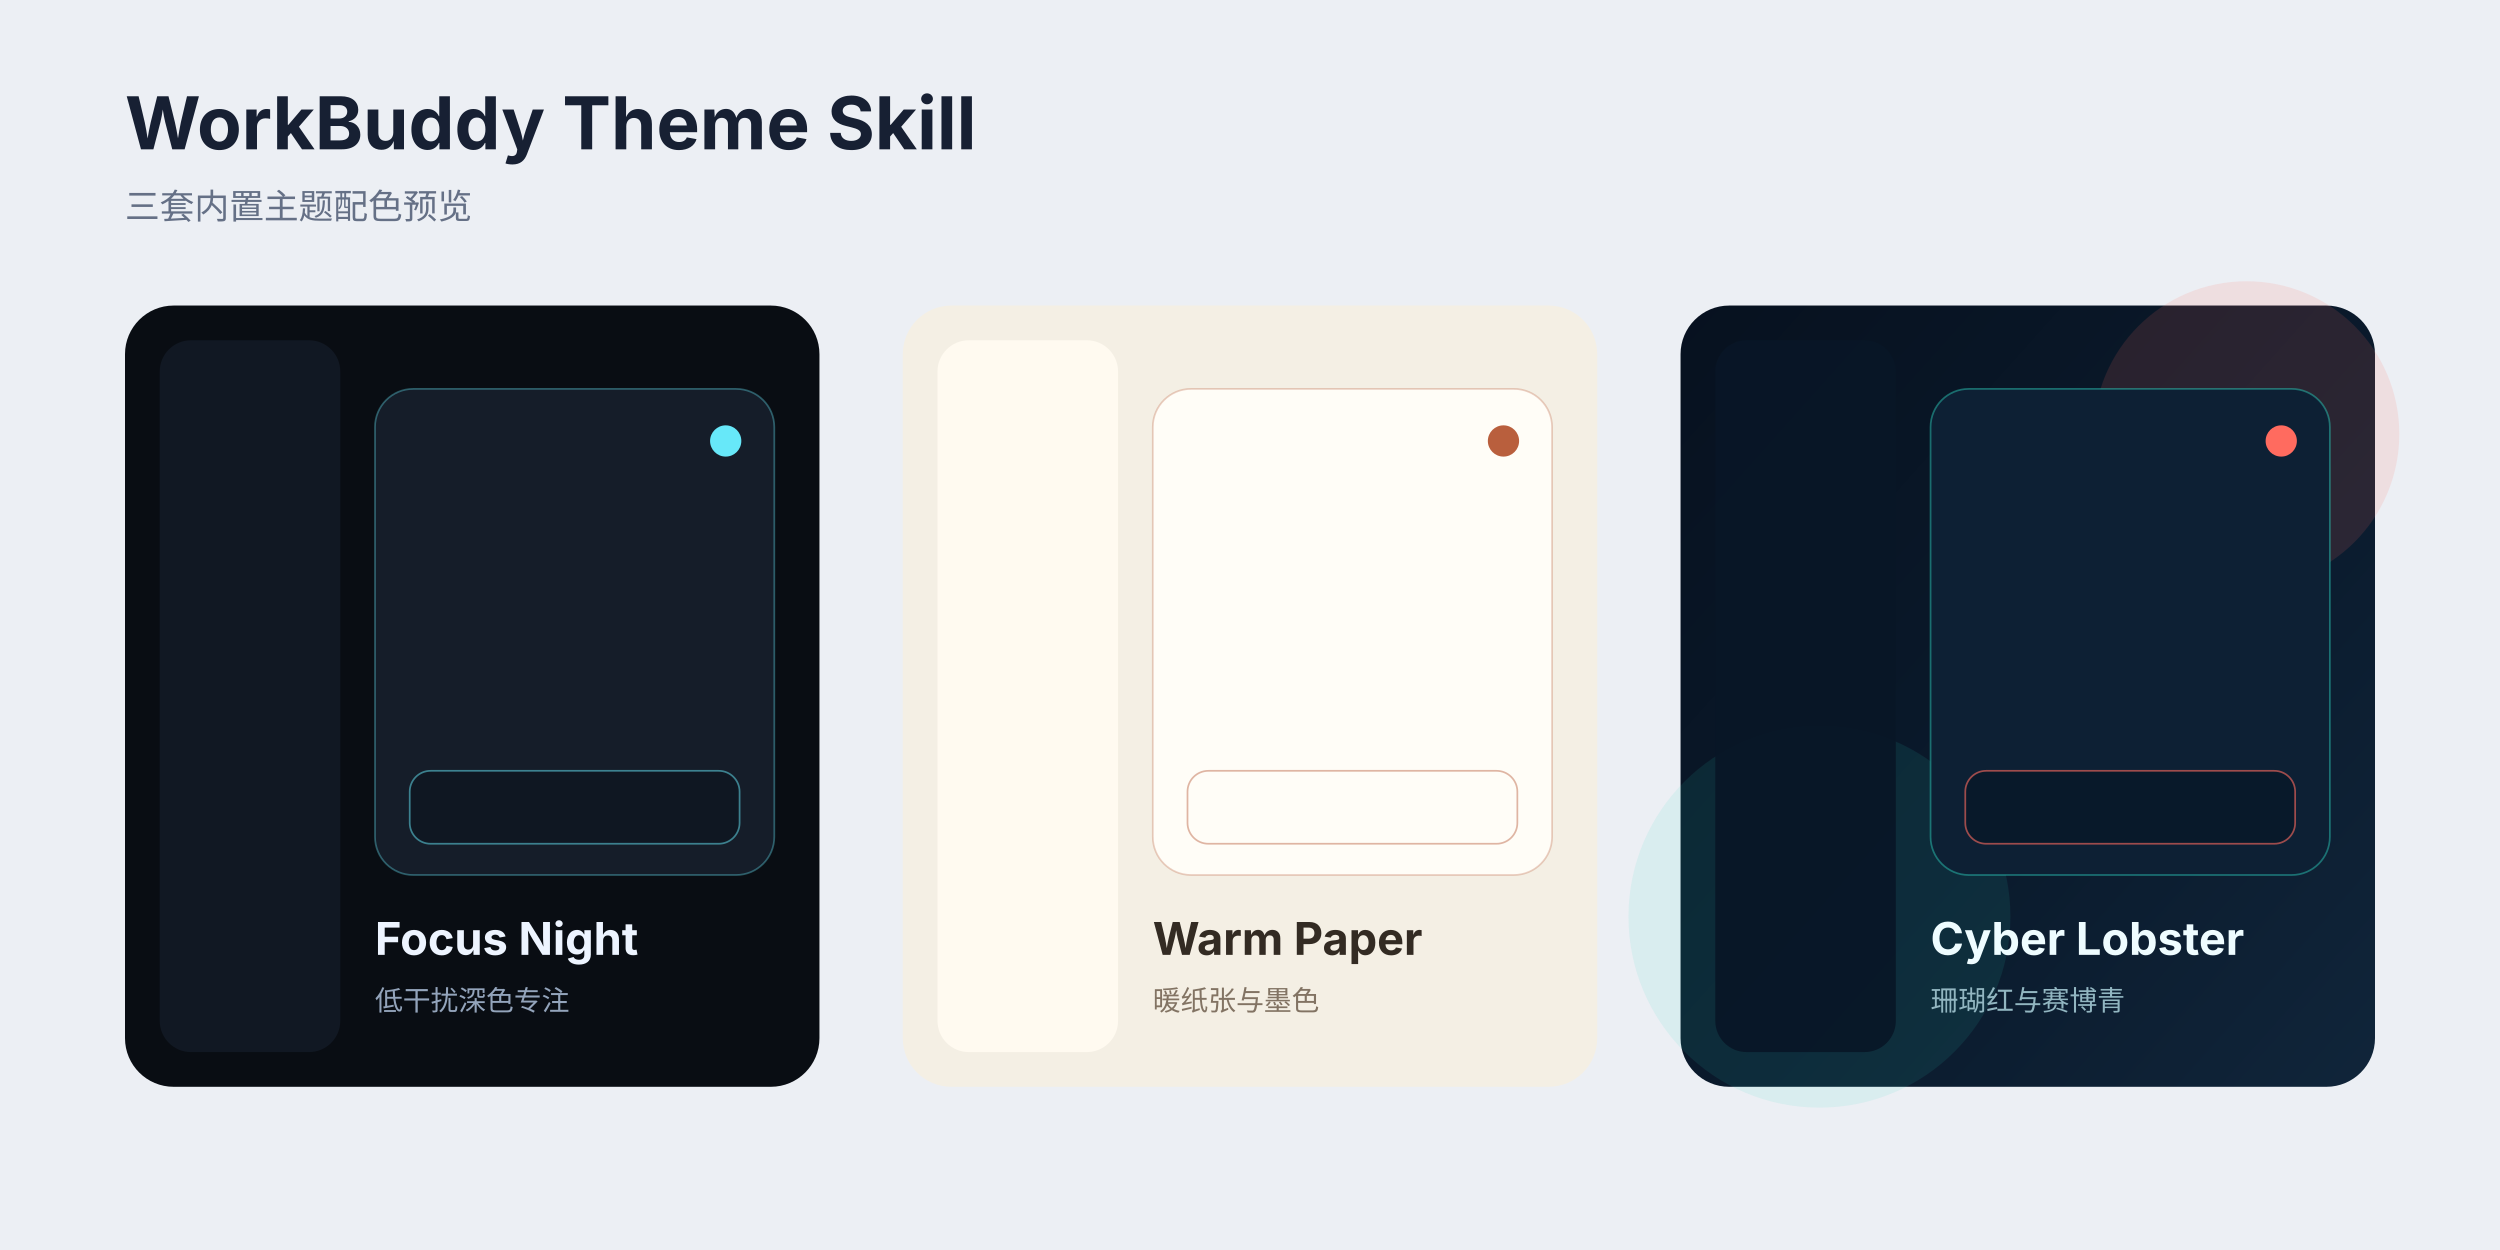
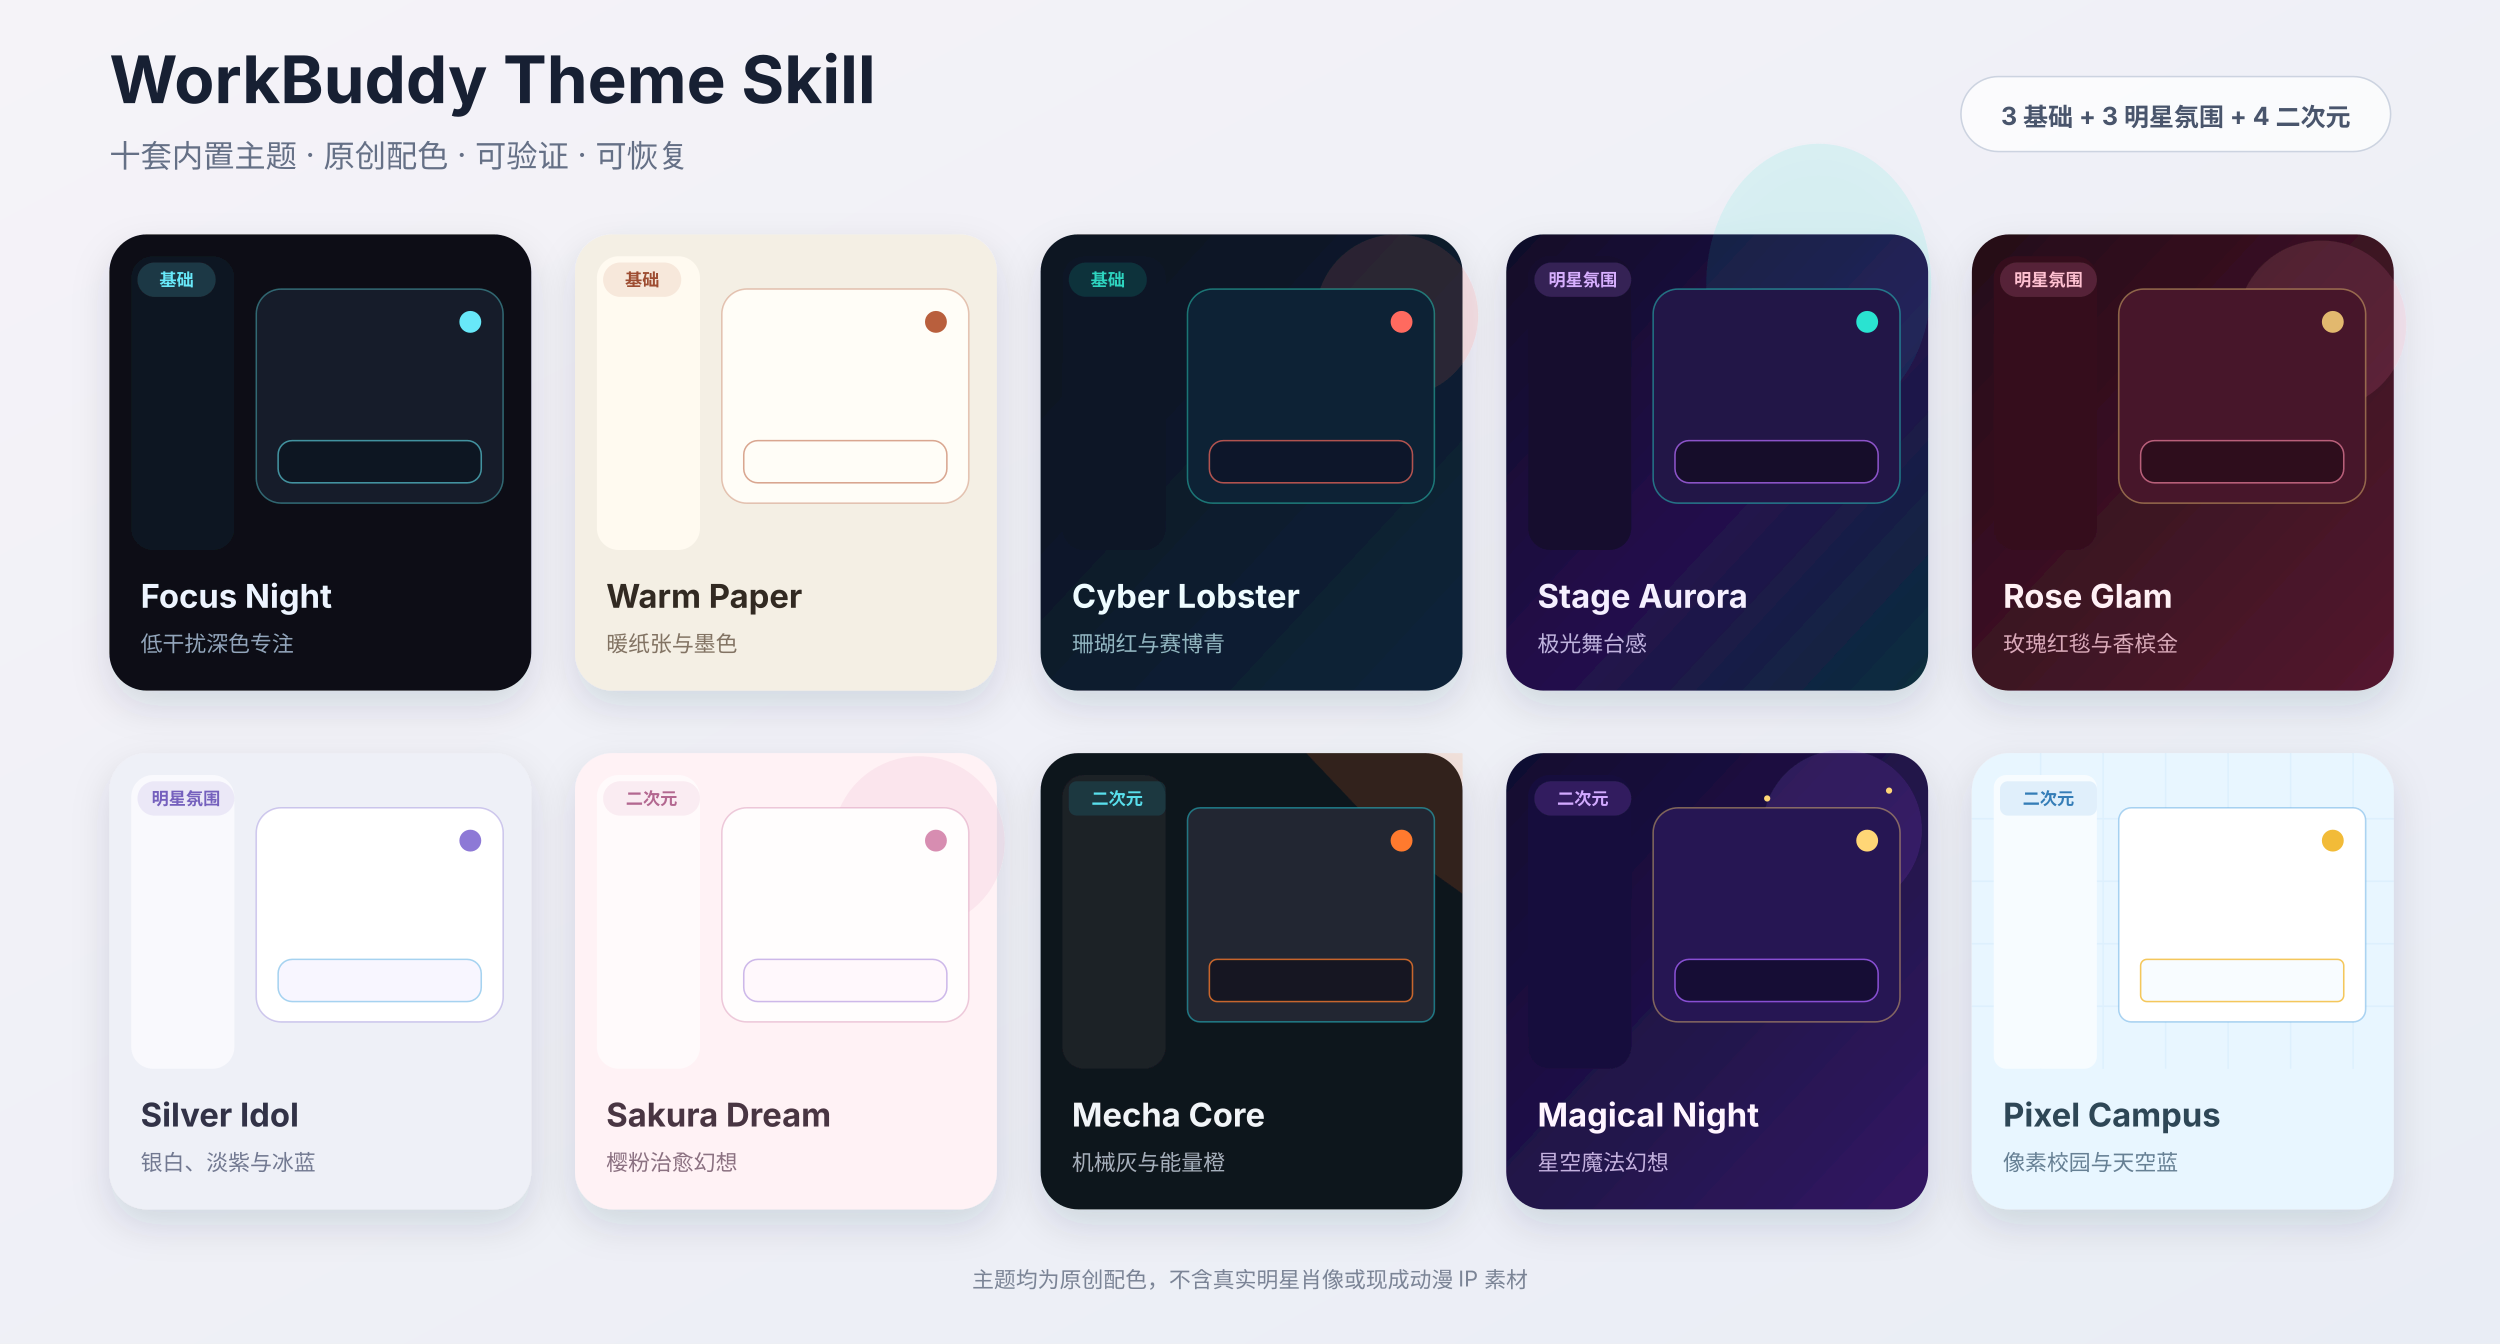
- <svg xmlns="http://www.w3.org/2000/svg" width="1440" height="720" viewBox="0 0 1440 720" role="img" aria-labelledby="title desc">
-   <rect width="1440" height="720" fill="#eceff4" />
-   <text x="72" y="86" font-family="-apple-system,BlinkMacSystemFont,'Segoe UI',sans-serif" font-size="42" font-weight="700" fill="#172033">WorkBuddy Theme Skill</text>
-   <text x="72" y="126" font-family="-apple-system,BlinkMacSystemFont,'Segoe UI',sans-serif" font-size="20" fill="#657086">三套内置主题配色预览</text>
-   <g transform="translate(72 176)">
-     <rect width="400" height="450" rx="28" fill="#090d13" />
-     <rect x="20" y="20" width="104" height="410" rx="18" fill="#111823" />
-     <rect x="144" y="48" width="230" height="280" rx="22" fill="#151d29" stroke="#67e8f9" stroke-opacity=".35" />
-     <rect x="164" y="268" width="190" height="42" rx="12" fill="#0f1722" stroke="#67e8f9" stroke-opacity=".5" />
-     <circle cx="346" cy="78" r="9" fill="#67e8f9" />
-     <text x="144" y="374" font-family="-apple-system,BlinkMacSystemFont,'Segoe UI',sans-serif" font-size="26" font-weight="700" fill="#edf4ff">Focus Night</text>
-     <text x="144" y="406" font-family="-apple-system,BlinkMacSystemFont,'Segoe UI',sans-serif" font-size="16" fill="#93a4bb">低干扰深色专注</text>
+ <svg xmlns="http://www.w3.org/2000/svg" width="1600" height="860" viewBox="0 0 1600 860" role="img" aria-labelledby="title desc">
+   <defs>
+     <linearGradient id="page" x1="0" x2="1" y1="0" y2="1">
+       <stop offset="0" stop-color="#f5f3f8" />
+       <stop offset="1" stop-color="#e9edf5" />
+     </linearGradient>
+     <linearGradient id="cyber" x1="0" x2="1" y1="0" y2="1">
+       <stop offset="0" stop-color="#07111f" />
+       <stop offset="1" stop-color="#10253a" />
+     </linearGradient>
+     <linearGradient id="aurora" x1="0" x2="1" y1="0" y2="1">
+       <stop offset="0" stop-color="#100c27" />
+       <stop offset=".56" stop-color="#24104c" />
+       <stop offset="1" stop-color="#082f3d" />
+     </linearGradient>
+     <linearGradient id="rose" x1="0" x2="1" y1="0" y2="1">
+       <stop offset="0" stop-color="#240c18" />
+       <stop offset="1" stop-color="#54182e" />
+     </linearGradient>
+     <linearGradient id="magic" x1="0" x2="1" y1="0" y2="1">
+       <stop offset="0" stop-color="#100d2f" />
+       <stop offset="1" stop-color="#321763" />
+     </linearGradient>
+     <filter id="shadow" x="-15%" y="-15%" width="130%" height="140%">
+       <feDropShadow dx="0" dy="10" stdDeviation="12" flood-color="#26334b" flood-opacity=".13" />
+     </filter>
+   </defs>
+   <rect width="1600" height="860" fill="url(#page)" />
+   <text x="70" y="66" font-family="-apple-system,BlinkMacSystemFont,'Segoe UI',sans-serif" font-size="42" font-weight="750" fill="#172033">WorkBuddy Theme Skill</text>
+   <text x="70" y="107" font-family="-apple-system,BlinkMacSystemFont,'Segoe UI',sans-serif" font-size="20" fill="#657086">十套内置主题 · 原创配色 · 可验证 · 可恢复</text>
+   <rect x="1255" y="49" width="275" height="48" rx="24" fill="#ffffff" fill-opacity=".7" stroke="#ccd3e0" />
+   <text x="1392.5" y="80" text-anchor="middle" font-family="-apple-system,BlinkMacSystemFont,'Segoe UI',sans-serif" font-size="16" font-weight="650" fill="#49556c">3 基础 + 3 明星氛围 + 4 二次元</text>
+   <g transform="translate(70 150)" filter="url(#shadow)">
+     <rect width="270" height="292" rx="24" fill="#090d13" />
+     <rect x="14" y="14" width="66" height="188" rx="14" fill="#111823" />
+     <rect x="94" y="35" width="158" height="137" rx="16" fill="#151d29" stroke="#67e8f9" stroke-opacity=".38" />
+     <rect x="108" y="132" width="130" height="27" rx="9" fill="#0f1722" stroke="#67e8f9" stroke-opacity=".58" />
+     <circle cx="231" cy="56" r="7" fill="#67e8f9" />
+     <rect x="18" y="18" width="50" height="22" rx="11" fill="#67e8f9" fill-opacity=".16" />
+     <text x="43" y="33" text-anchor="middle" font-family="sans-serif" font-size="11" font-weight="700" fill="#67e8f9">基础</text>
+     <text x="20" y="239" font-family="-apple-system,BlinkMacSystemFont,'Segoe UI',sans-serif" font-size="21" font-weight="700" fill="#edf4ff">Focus Night</text>
+     <text x="20" y="267" font-family="-apple-system,BlinkMacSystemFont,'Segoe UI',sans-serif" font-size="14" fill="#93a4bb">低干扰深色专注</text>
  </g>
-   <g transform="translate(520 176)">
-     <rect width="400" height="450" rx="28" fill="#f4efe4" />
-     <rect x="20" y="20" width="104" height="410" rx="18" fill="#fffaf0" />
-     <rect x="144" y="48" width="230" height="280" rx="22" fill="#fffdf7" stroke="#b95f3d" stroke-opacity=".3" />
-     <rect x="164" y="268" width="190" height="42" rx="12" fill="#fffdf7" stroke="#b95f3d" stroke-opacity=".45" />
-     <circle cx="346" cy="78" r="9" fill="#b95f3d" />
-     <text x="144" y="374" font-family="-apple-system,BlinkMacSystemFont,'Segoe UI',sans-serif" font-size="26" font-weight="700" fill="#332b23">Warm Paper</text>
-     <text x="144" y="406" font-family="-apple-system,BlinkMacSystemFont,'Segoe UI',sans-serif" font-size="16" fill="#827363">暖纸张与墨色</text>
+   <g transform="translate(368 150)" filter="url(#shadow)">
+     <rect width="270" height="292" rx="24" fill="#f4efe4" />
+     <rect x="14" y="14" width="66" height="188" rx="14" fill="#fffaf0" />
+     <rect x="94" y="35" width="158" height="137" rx="16" fill="#fffdf7" stroke="#b95f3d" stroke-opacity=".34" />
+     <rect x="108" y="132" width="130" height="27" rx="9" fill="#fffdf7" stroke="#b95f3d" stroke-opacity=".55" />
+     <circle cx="231" cy="56" r="7" fill="#b95f3d" />
+     <rect x="18" y="18" width="50" height="22" rx="11" fill="#b95f3d" fill-opacity=".12" />
+     <text x="43" y="33" text-anchor="middle" font-family="sans-serif" font-size="11" font-weight="700" fill="#9e4e32">基础</text>
+     <text x="20" y="239" font-family="-apple-system,BlinkMacSystemFont,'Segoe UI',sans-serif" font-size="21" font-weight="700" fill="#332b23">Warm Paper</text>
+     <text x="20" y="267" font-family="-apple-system,BlinkMacSystemFont,'Segoe UI',sans-serif" font-size="14" fill="#827363">暖纸张与墨色</text>
  </g>
-   <g transform="translate(968 176)">
-     <defs>
-       <linearGradient id="cyber" x1="0" x2="1" y1="0" y2="1">
-         <stop offset="0" stop-color="#07111f" />
-         <stop offset=".55" stop-color="#0a1a2c" />
-         <stop offset="1" stop-color="#10253a" />
-       </linearGradient>
-     </defs>
-     <rect width="400" height="450" rx="28" fill="url(#cyber)" />
-     <circle cx="326" cy="74" r="88" fill="#ff6b5f" opacity=".13" />
-     <circle cx="80" cy="352" r="110" fill="#2dd4bf" opacity=".1" />
-     <rect x="20" y="20" width="104" height="410" rx="18" fill="#081626" fill-opacity=".92" />
-     <rect x="144" y="48" width="230" height="280" rx="22" fill="#0d2034" stroke="#2dd4bf" stroke-opacity=".45" />
-     <rect x="164" y="268" width="190" height="42" rx="12" fill="#08192a" stroke="#ff6b5f" stroke-opacity=".6" />
-     <circle cx="346" cy="78" r="9" fill="#ff6b5f" />
-     <text x="144" y="374" font-family="-apple-system,BlinkMacSystemFont,'Segoe UI',sans-serif" font-size="26" font-weight="700" fill="#eefcff">Cyber Lobster</text>
-     <text x="144" y="406" font-family="-apple-system,BlinkMacSystemFont,'Segoe UI',sans-serif" font-size="16" fill="#92b6c1">珊瑚红与赛博青</text>
+   <g transform="translate(666 150)" filter="url(#shadow)">
+     <rect width="270" height="292" rx="24" fill="url(#cyber)" />
+     <circle cx="228" cy="52" r="52" fill="#ff6b5f" opacity=".13" />
+     <rect x="14" y="14" width="66" height="188" rx="14" fill="#081626" />
+     <rect x="94" y="35" width="158" height="137" rx="16" fill="#0d2034" stroke="#2dd4bf" stroke-opacity=".48" />
+     <rect x="108" y="132" width="130" height="27" rx="9" fill="#08192a" stroke="#ff6b5f" stroke-opacity=".68" />
+     <circle cx="231" cy="56" r="7" fill="#ff6b5f" />
+     <rect x="18" y="18" width="50" height="22" rx="11" fill="#2dd4bf" fill-opacity=".14" />
+     <text x="43" y="33" text-anchor="middle" font-family="sans-serif" font-size="11" font-weight="700" fill="#2dd4bf">基础</text>
+     <text x="20" y="239" font-family="-apple-system,BlinkMacSystemFont,'Segoe UI',sans-serif" font-size="21" font-weight="700" fill="#eefcff">Cyber Lobster</text>
+     <text x="20" y="267" font-family="-apple-system,BlinkMacSystemFont,'Segoe UI',sans-serif" font-size="14" fill="#92b6c1">珊瑚红与赛博青</text>
  </g>
+   <g transform="translate(964 150)" filter="url(#shadow)">
+     <rect width="270" height="292" rx="24" fill="url(#aurora)" />
+     <ellipse cx="200" cy="32" rx="72" ry="90" fill="#15e0d1" opacity=".1" />
+     <rect x="14" y="14" width="66" height="188" rx="14" fill="#17102f" />
+     <rect x="94" y="35" width="158" height="137" rx="16" fill="#241547" stroke="#29e3d1" stroke-opacity=".46" />
+     <rect x="108" y="132" width="130" height="27" rx="9" fill="#130e2b" stroke="#b76cff" stroke-opacity=".72" />
+     <circle cx="231" cy="56" r="7" fill="#29e3d1" />
+     <rect x="18" y="18" width="62" height="22" rx="11" fill="#b76cff" fill-opacity=".18" />
+     <text x="49" y="33" text-anchor="middle" font-family="sans-serif" font-size="11" font-weight="700" fill="#d8b0ff">明星氛围</text>
+     <text x="20" y="239" font-family="-apple-system,BlinkMacSystemFont,'Segoe UI',sans-serif" font-size="21" font-weight="700" fill="#f5efff">Stage Aurora</text>
+     <text x="20" y="267" font-family="-apple-system,BlinkMacSystemFont,'Segoe UI',sans-serif" font-size="14" fill="#bfb2dd">极光舞台感</text>
+   </g>
+   <g transform="translate(1262 150)" filter="url(#shadow)">
+     <rect width="270" height="292" rx="24" fill="url(#rose)" />
+     <circle cx="224" cy="58" r="54" fill="#ff8cab" opacity=".13" />
+     <rect x="14" y="14" width="66" height="188" rx="14" fill="#35101f" />
+     <rect x="94" y="35" width="158" height="137" rx="16" fill="#461529" stroke="#e2b86e" stroke-opacity=".5" />
+     <rect x="108" y="132" width="130" height="27" rx="9" fill="#2d0c1b" stroke="#ff8cab" stroke-opacity=".64" />
+     <circle cx="231" cy="56" r="7" fill="#e2b86e" />
+     <rect x="18" y="18" width="62" height="22" rx="11" fill="#ff8cab" fill-opacity=".17" />
+     <text x="49" y="33" text-anchor="middle" font-family="sans-serif" font-size="11" font-weight="700" fill="#ffc0d1">明星氛围</text>
+     <text x="20" y="239" font-family="-apple-system,BlinkMacSystemFont,'Segoe UI',sans-serif" font-size="21" font-weight="700" fill="#fff1f5">Rose Glam</text>
+     <text x="20" y="267" font-family="-apple-system,BlinkMacSystemFont,'Segoe UI',sans-serif" font-size="14" fill="#d9aab8">玫瑰红毯与香槟金</text>
+   </g>
+   <g transform="translate(70 482)" filter="url(#shadow)">
+     <rect width="270" height="292" rx="24" fill="#eef0f7" />
+     <rect x="14" y="14" width="66" height="188" rx="14" fill="#f9f9fd" />
+     <rect x="94" y="35" width="158" height="137" rx="16" fill="#ffffff" stroke="#8d79d6" stroke-opacity=".38" />
+     <rect x="108" y="132" width="130" height="27" rx="9" fill="#f8f6ff" stroke="#74bce8" stroke-opacity=".63" />
+     <circle cx="231" cy="56" r="7" fill="#8d79d6" />
+     <rect x="18" y="18" width="62" height="22" rx="11" fill="#8d79d6" fill-opacity=".13" />
+     <text x="49" y="33" text-anchor="middle" font-family="sans-serif" font-size="11" font-weight="700" fill="#7460bd">明星氛围</text>
+     <text x="20" y="239" font-family="-apple-system,BlinkMacSystemFont,'Segoe UI',sans-serif" font-size="21" font-weight="700" fill="#303346">Silver Idol</text>
+     <text x="20" y="267" font-family="-apple-system,BlinkMacSystemFont,'Segoe UI',sans-serif" font-size="14" fill="#727991">银白、淡紫与冰蓝</text>
+   </g>
+   <g transform="translate(368 482)" filter="url(#shadow)">
+     <rect width="270" height="292" rx="24" fill="#fff2f5" />
+     <circle cx="220" cy="57" r="55" fill="#e7a6c2" opacity=".17" />
+     <rect x="14" y="14" width="66" height="188" rx="14" fill="#fffafb" />
+     <rect x="94" y="35" width="158" height="137" rx="16" fill="#fffdfd" stroke="#d78db1" stroke-opacity=".43" />
+     <rect x="108" y="132" width="130" height="27" rx="9" fill="#fff8fc" stroke="#aa88db" stroke-opacity=".58" />
+     <circle cx="231" cy="56" r="7" fill="#d78db1" />
+     <rect x="18" y="18" width="62" height="22" rx="11" fill="#d78db1" fill-opacity=".13" />
+     <text x="49" y="33" text-anchor="middle" font-family="sans-serif" font-size="11" font-weight="700" fill="#b36790">二次元</text>
+     <text x="20" y="239" font-family="-apple-system,BlinkMacSystemFont,'Segoe UI',sans-serif" font-size="21" font-weight="700" fill="#493642">Sakura Dream</text>
+     <text x="20" y="267" font-family="-apple-system,BlinkMacSystemFont,'Segoe UI',sans-serif" font-size="14" fill="#8b7181">樱粉治愈幻想</text>
+   </g>
+   <g transform="translate(666 482)" filter="url(#shadow)">
+     <rect width="270" height="292" rx="24" fill="#11151a" />
+     <path d="M170 0h100v90L225 58z" fill="#ff7a2f" opacity=".13" />
+     <rect x="14" y="14" width="66" height="188" rx="14" fill="#1a2027" />
+     <rect x="94" y="35" width="158" height="137" rx="8" fill="#202832" stroke="#28d4e7" stroke-opacity=".48" />
+     <rect x="108" y="132" width="130" height="27" rx="5" fill="#121820" stroke="#ff7a2f" stroke-opacity=".76" />
+     <circle cx="231" cy="56" r="7" fill="#ff7a2f" />
+     <rect x="18" y="18" width="62" height="22" rx="5" fill="#28d4e7" fill-opacity=".13" />
+     <text x="49" y="33" text-anchor="middle" font-family="sans-serif" font-size="11" font-weight="700" fill="#59dfec">二次元</text>
+     <text x="20" y="239" font-family="-apple-system,BlinkMacSystemFont,'Segoe UI',sans-serif" font-size="21" font-weight="700" fill="#f1f5f8">Mecha Core</text>
+     <text x="20" y="267" font-family="-apple-system,BlinkMacSystemFont,'Segoe UI',sans-serif" font-size="14" fill="#a5b0bc">机械灰与能量橙</text>
+   </g>
+   <g transform="translate(964 482)" filter="url(#shadow)">
+     <rect width="270" height="292" rx="24" fill="url(#magic)" />
+     <circle cx="215" cy="49" r="51" fill="#a963ff" opacity=".14" />
+     <circle cx="245" cy="24" r="2" fill="#ffd676" />
+     <circle cx="205" cy="76" r="2" fill="#ffd676" />
+     <circle cx="167" cy="29" r="2" fill="#ffd676" />
+     <rect x="14" y="14" width="66" height="188" rx="14" fill="#19113d" />
+     <rect x="94" y="35" width="158" height="137" rx="16" fill="#281452" stroke="#ffd676" stroke-opacity=".42" />
+     <rect x="108" y="132" width="130" height="27" rx="9" fill="#140e35" stroke="#a963ff" stroke-opacity=".76" />
+     <circle cx="231" cy="56" r="7" fill="#ffd676" />
+     <rect x="18" y="18" width="62" height="22" rx="11" fill="#a963ff" fill-opacity=".17" />
+     <text x="49" y="33" text-anchor="middle" font-family="sans-serif" font-size="11" font-weight="700" fill="#d2a9ff">二次元</text>
+     <text x="20" y="239" font-family="-apple-system,BlinkMacSystemFont,'Segoe UI',sans-serif" font-size="21" font-weight="700" fill="#fff5ff">Magical Night</text>
+     <text x="20" y="267" font-family="-apple-system,BlinkMacSystemFont,'Segoe UI',sans-serif" font-size="14" fill="#c4b2df">星空魔法幻想</text>
+   </g>
+   <g transform="translate(1262 482)" filter="url(#shadow)">
+     <rect width="270" height="292" rx="24" fill="#e8f6ff" />
+     <path d="M0 42h270M0 82h270M0 122h270M0 162h270M44 0v202M84 0v202M124 0v202M164 0v202M204 0v202M244 0v202" stroke="#58a9e8" stroke-opacity=".08" />
+     <rect x="14" y="14" width="66" height="188" rx="8" fill="#f7fcff" />
+     <rect x="94" y="35" width="158" height="137" rx="8" fill="#ffffff" stroke="#4c9fe0" stroke-opacity=".44" />
+     <rect x="108" y="132" width="130" height="27" rx="4" fill="#f8fcff" stroke="#f2bb37" stroke-opacity=".82" />
+     <circle cx="231" cy="56" r="7" fill="#f2bb37" />
+     <rect x="18" y="18" width="62" height="22" rx="5" fill="#4c9fe0" fill-opacity=".13" />
+     <text x="49" y="33" text-anchor="middle" font-family="sans-serif" font-size="11" font-weight="700" fill="#347db7">二次元</text>
+     <text x="20" y="239" font-family="-apple-system,BlinkMacSystemFont,'Segoe UI',sans-serif" font-size="21" font-weight="700" fill="#2f4657">Pixel Campus</text>
+     <text x="20" y="267" font-family="-apple-system,BlinkMacSystemFont,'Segoe UI',sans-serif" font-size="14" fill="#668094">像素校园与天空蓝</text>
+   </g>
+   <text x="800" y="824" text-anchor="middle" font-family="-apple-system,BlinkMacSystemFont,'Segoe UI',sans-serif" font-size="14" fill="#7b8496">主题均为原创配色，不含真实明星肖像或现成动漫 IP 素材</text>
</svg>
